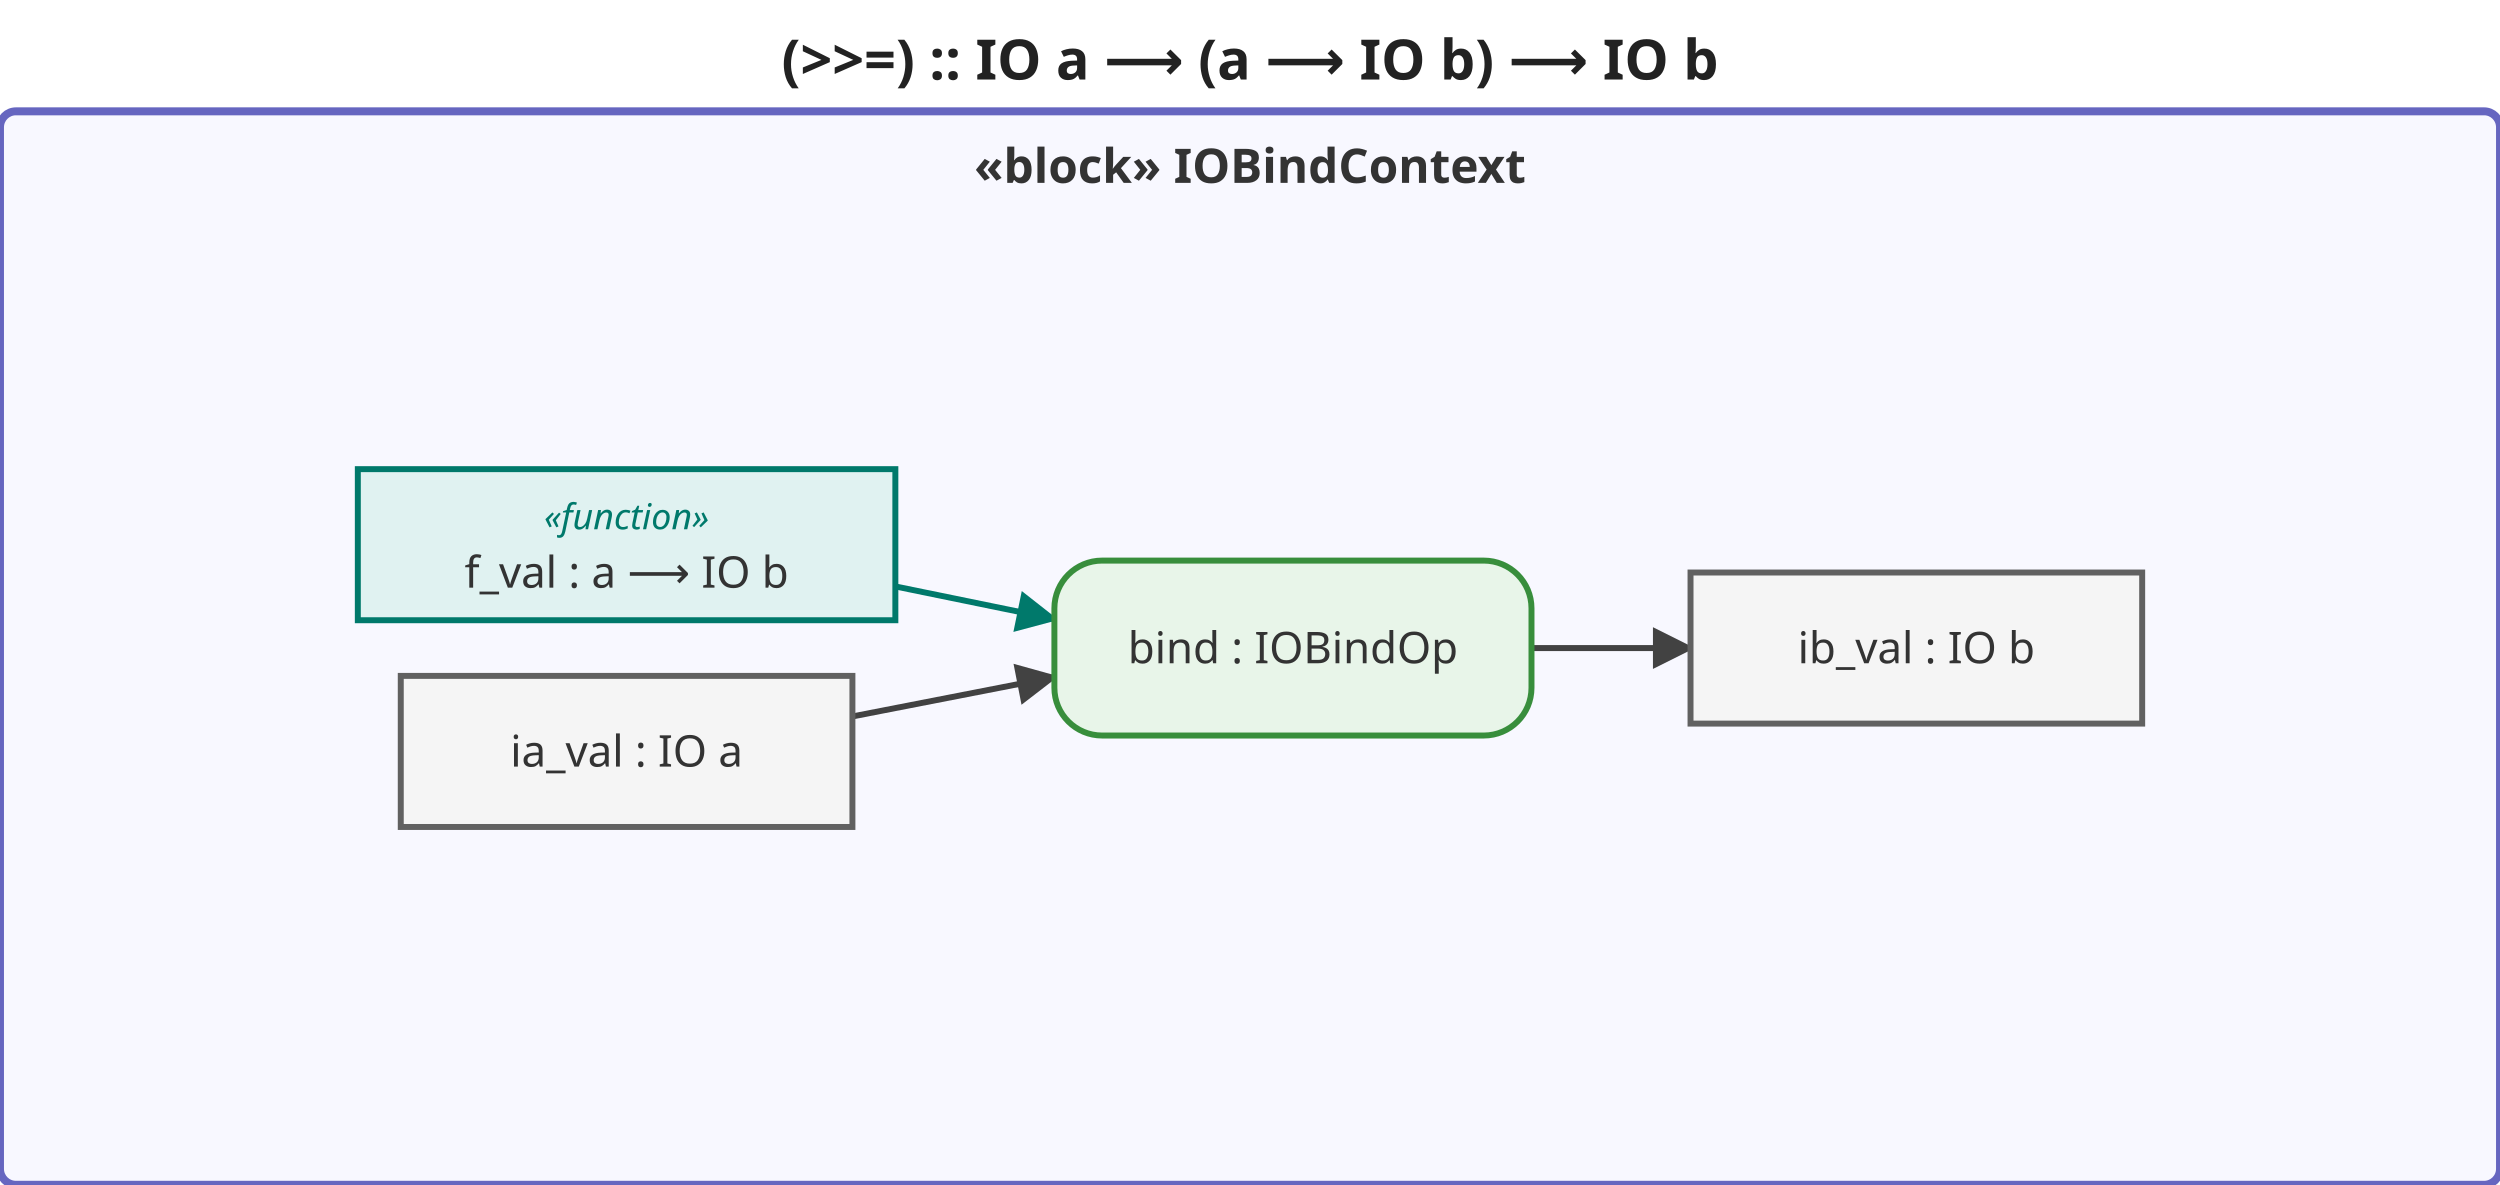
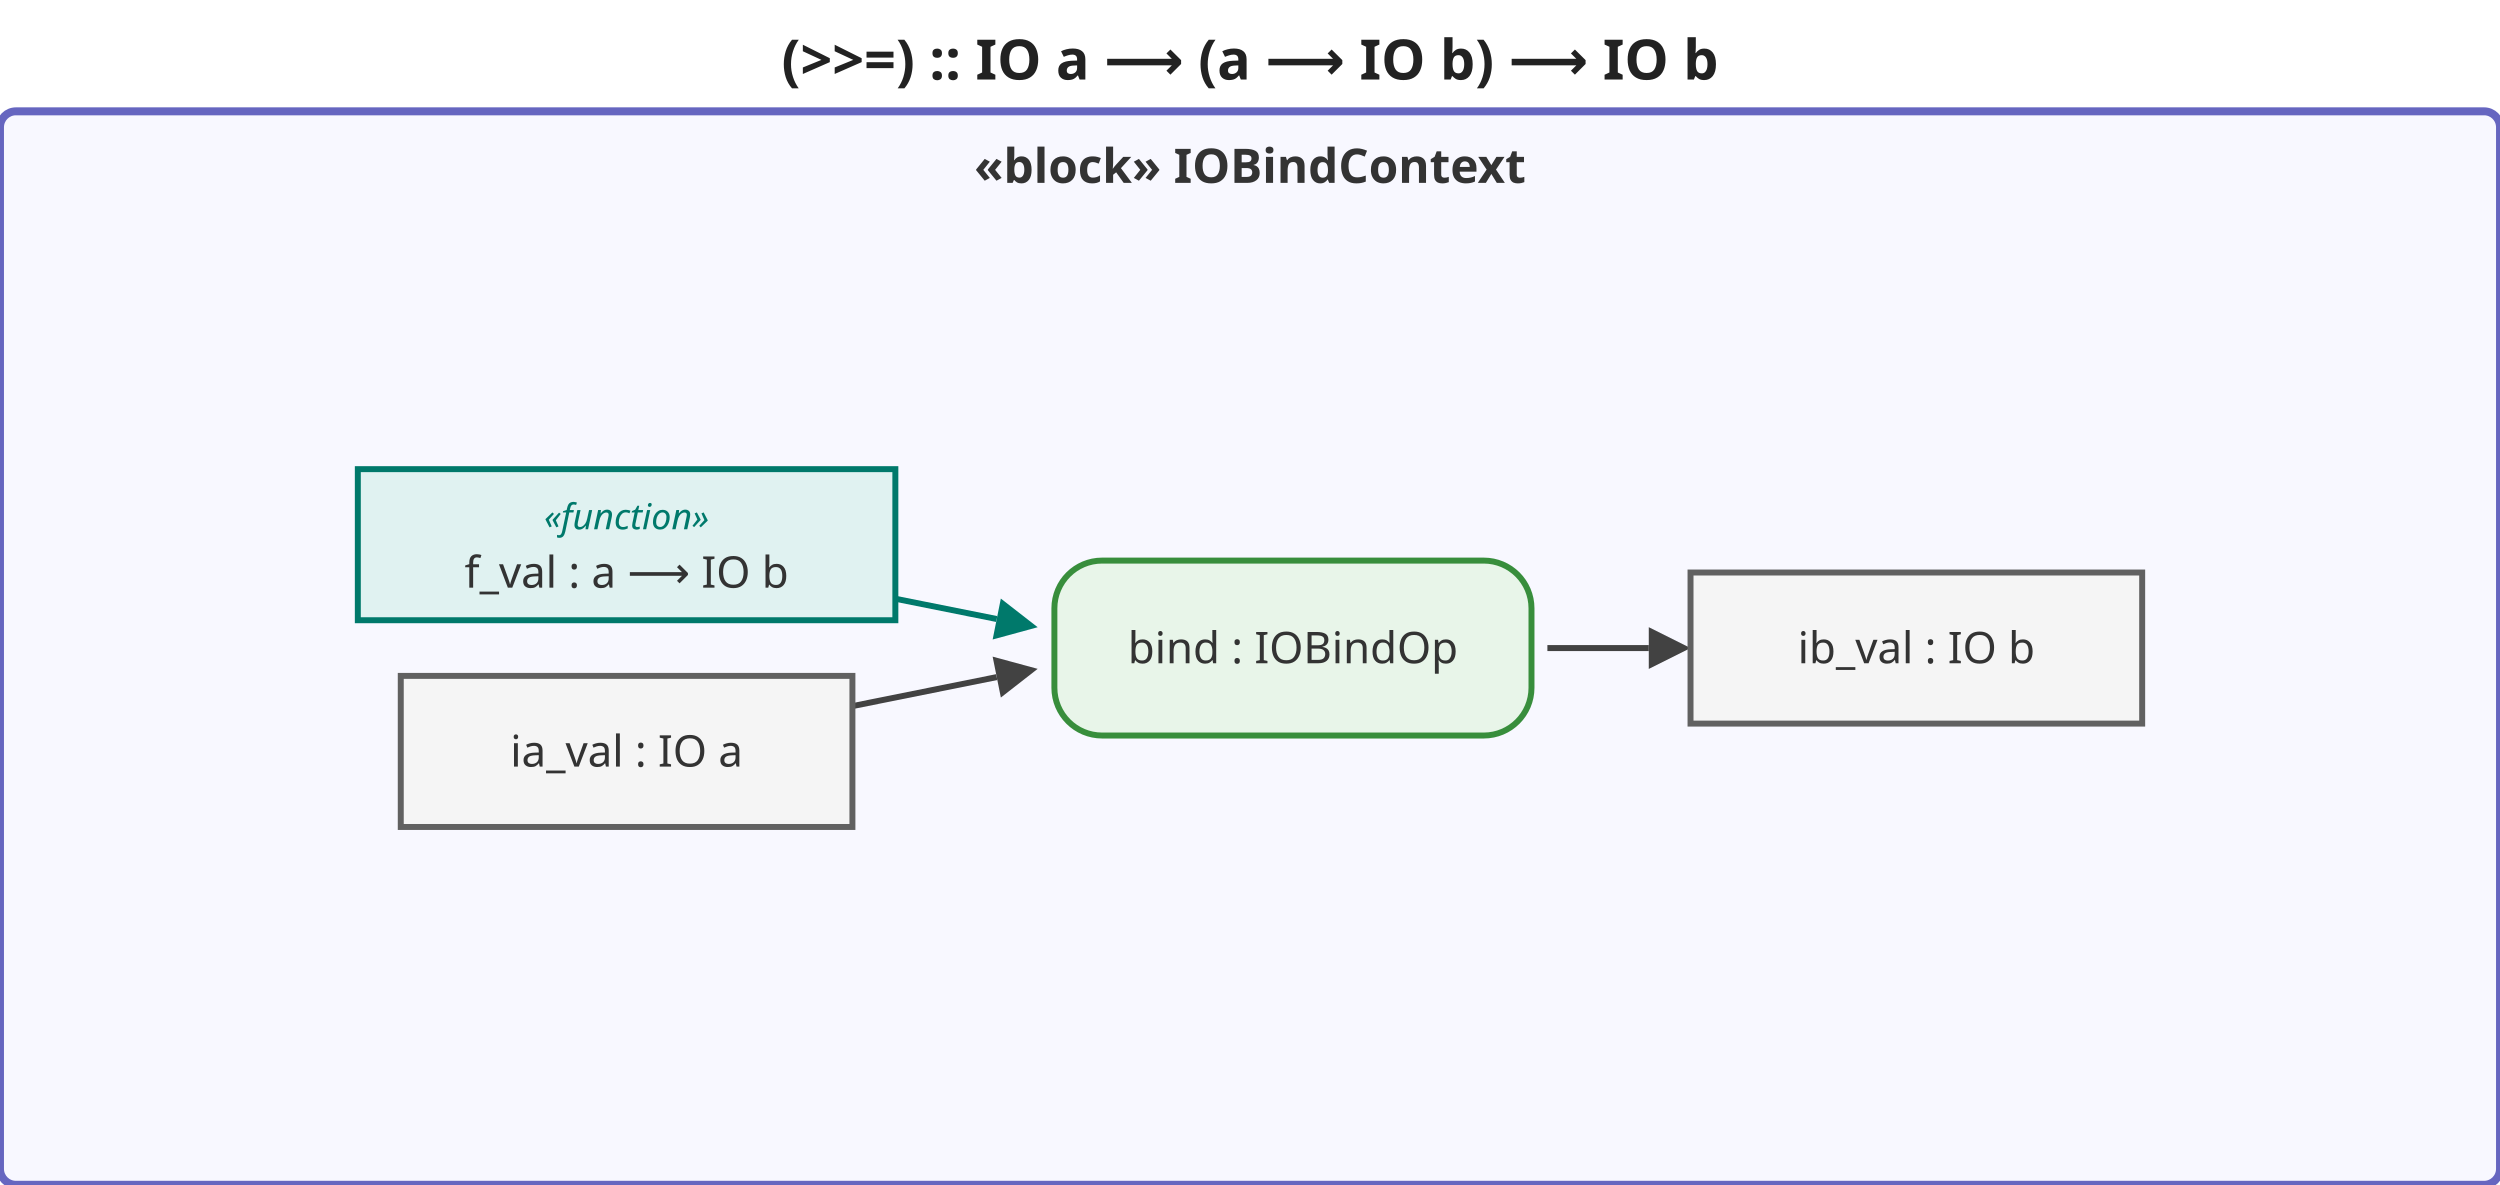
<svg xmlns="http://www.w3.org/2000/svg" viewBox="0 0 628.8 298" width="628.8" height="298">
  <defs>
-     <marker id="arrowFilled" viewBox="0 0 10 10" refX="9" refY="5" markerWidth="7" markerHeight="7" orient="auto-start-reverse">
+     <marker id="arrowFilled" viewBox="0 0 10 10" refX="0" refY="5" markerWidth="7" markerHeight="7" orient="auto-start-reverse">
      <path d="M0,0 L10,5 L0,10 z" fill="#424242" />
    </marker>
-     <marker id="arrowOpen" viewBox="0 0 10 10" refX="9" refY="5" markerWidth="7" markerHeight="7" orient="auto-start-reverse">
+     <marker id="arrowOpen" viewBox="0 0 10 10" refX="0" refY="5" markerWidth="7" markerHeight="7" orient="auto-start-reverse">
      <path d="M0,0 L10,5 L0,10" fill="none" stroke="#424242" stroke-width="1.5" />
    </marker>
-     <marker id="arrowHof" viewBox="0 0 10 10" refX="9" refY="5" markerWidth="7" markerHeight="7" orient="auto-start-reverse">
+     <marker id="arrowHof" viewBox="0 0 10 10" refX="0" refY="5" markerWidth="7" markerHeight="7" orient="auto-start-reverse">
      <path d="M0,0 L10,5 L0,10 z" fill="#00796b" />
    </marker>
  </defs>
  <rect width="628.8" height="298" fill="white" />
  <text x="314.4" y="20" text-anchor="middle" font-size="14" font-weight="bold" font-family="sans-serif" fill="#222">(&gt;&gt;=) :: IO a ⟶ (a ⟶ IO b) ⟶ IO b</text>
  <g transform="translate(0,28)">
    <rect x="0" y="0" width="628.8" height="270" rx="4" fill="#f8f8ff" stroke="#6666c0" stroke-width="2" />
    <text x="314.4" y="18" text-anchor="middle" font-size="12" font-weight="bold" font-family="sans-serif" fill="#333">«block» IOBindContext</text>
    <g class="edge">
-       <path d="M214.4,152.2 C214.4,152.2 265.2,142.3 265.2,142.3" fill="none" stroke="#424242" stroke-width="1.5" marker-end="url(#arrowFilled)" />
+       <path d="M214.4,149.6 C214.4,149.6 250.7,142.3 250.7,142.3" fill="none" stroke="#424242" stroke-width="1.5" marker-end="url(#arrowFilled)" />
    </g>
    <g class="edge hof-edge">
-       <path d="M225.2,119.5 C225.2,119.5 265.2,127.7 265.2,127.7" fill="none" stroke="#00796b" stroke-width="1.5" marker-end="url(#arrowHof)" />
+       <path d="M225.2,122.6 C225.2,122.6 250.7,127.7 250.7,127.7" fill="none" stroke="#00796b" stroke-width="1.5" marker-end="url(#arrowHof)" />
    </g>
    <g class="edge">
-       <path d="M385.2,135.0 C385.2,135.0 425.2,135.0 425.2,135.0" fill="none" stroke="#424242" stroke-width="1.5" marker-end="url(#arrowFilled)" />
+       <path d="M389.2,135.0 C389.2,135.0 414.7,135.0 414.7,135.0" fill="none" stroke="#424242" stroke-width="1.5" marker-end="url(#arrowFilled)" />
    </g>
    <g class="object-node">
      <rect x="100.8" y="142.0" width="113.6" height="38" fill="#f5f5f5" stroke="#616161" stroke-width="1.5" />
      <text x="157.6" y="161.0" text-anchor="middle" font-size="11" font-family="sans-serif" dominant-baseline="middle" fill="#333">ia_val : IO a</text>
    </g>
    <g class="object-node hof">
      <rect x="90.0" y="90.0" width="135.2" height="38" fill="#e0f2f1" stroke="#00796b" stroke-width="1.5" />
      <text x="157.6" y="102.0" text-anchor="middle" font-size="9" font-style="italic" font-family="sans-serif" dominant-baseline="middle" fill="#00796b">«function»</text>
      <text x="157.6" y="116.0" text-anchor="middle" font-size="11" font-family="sans-serif" dominant-baseline="middle" fill="#333">f_val : a ⟶ IO b</text>
    </g>
    <g class="action-node">
      <rect x="265.2" y="113.0" width="120" height="44" rx="12" fill="#e8f5e9" stroke="#388e3c" stroke-width="1.5" />
      <text x="325.2" y="135.0" text-anchor="middle" font-size="11" font-family="sans-serif" dominant-baseline="middle" fill="#333">bind : IOBindOp</text>
    </g>
    <g class="object-node">
      <rect x="425.2" y="116.0" width="113.6" height="38" fill="#f5f5f5" stroke="#616161" stroke-width="1.5" />
      <text x="482.0" y="135.0" text-anchor="middle" font-size="11" font-family="sans-serif" dominant-baseline="middle" fill="#333">ib_val : IO b</text>
    </g>
  </g>
</svg>
